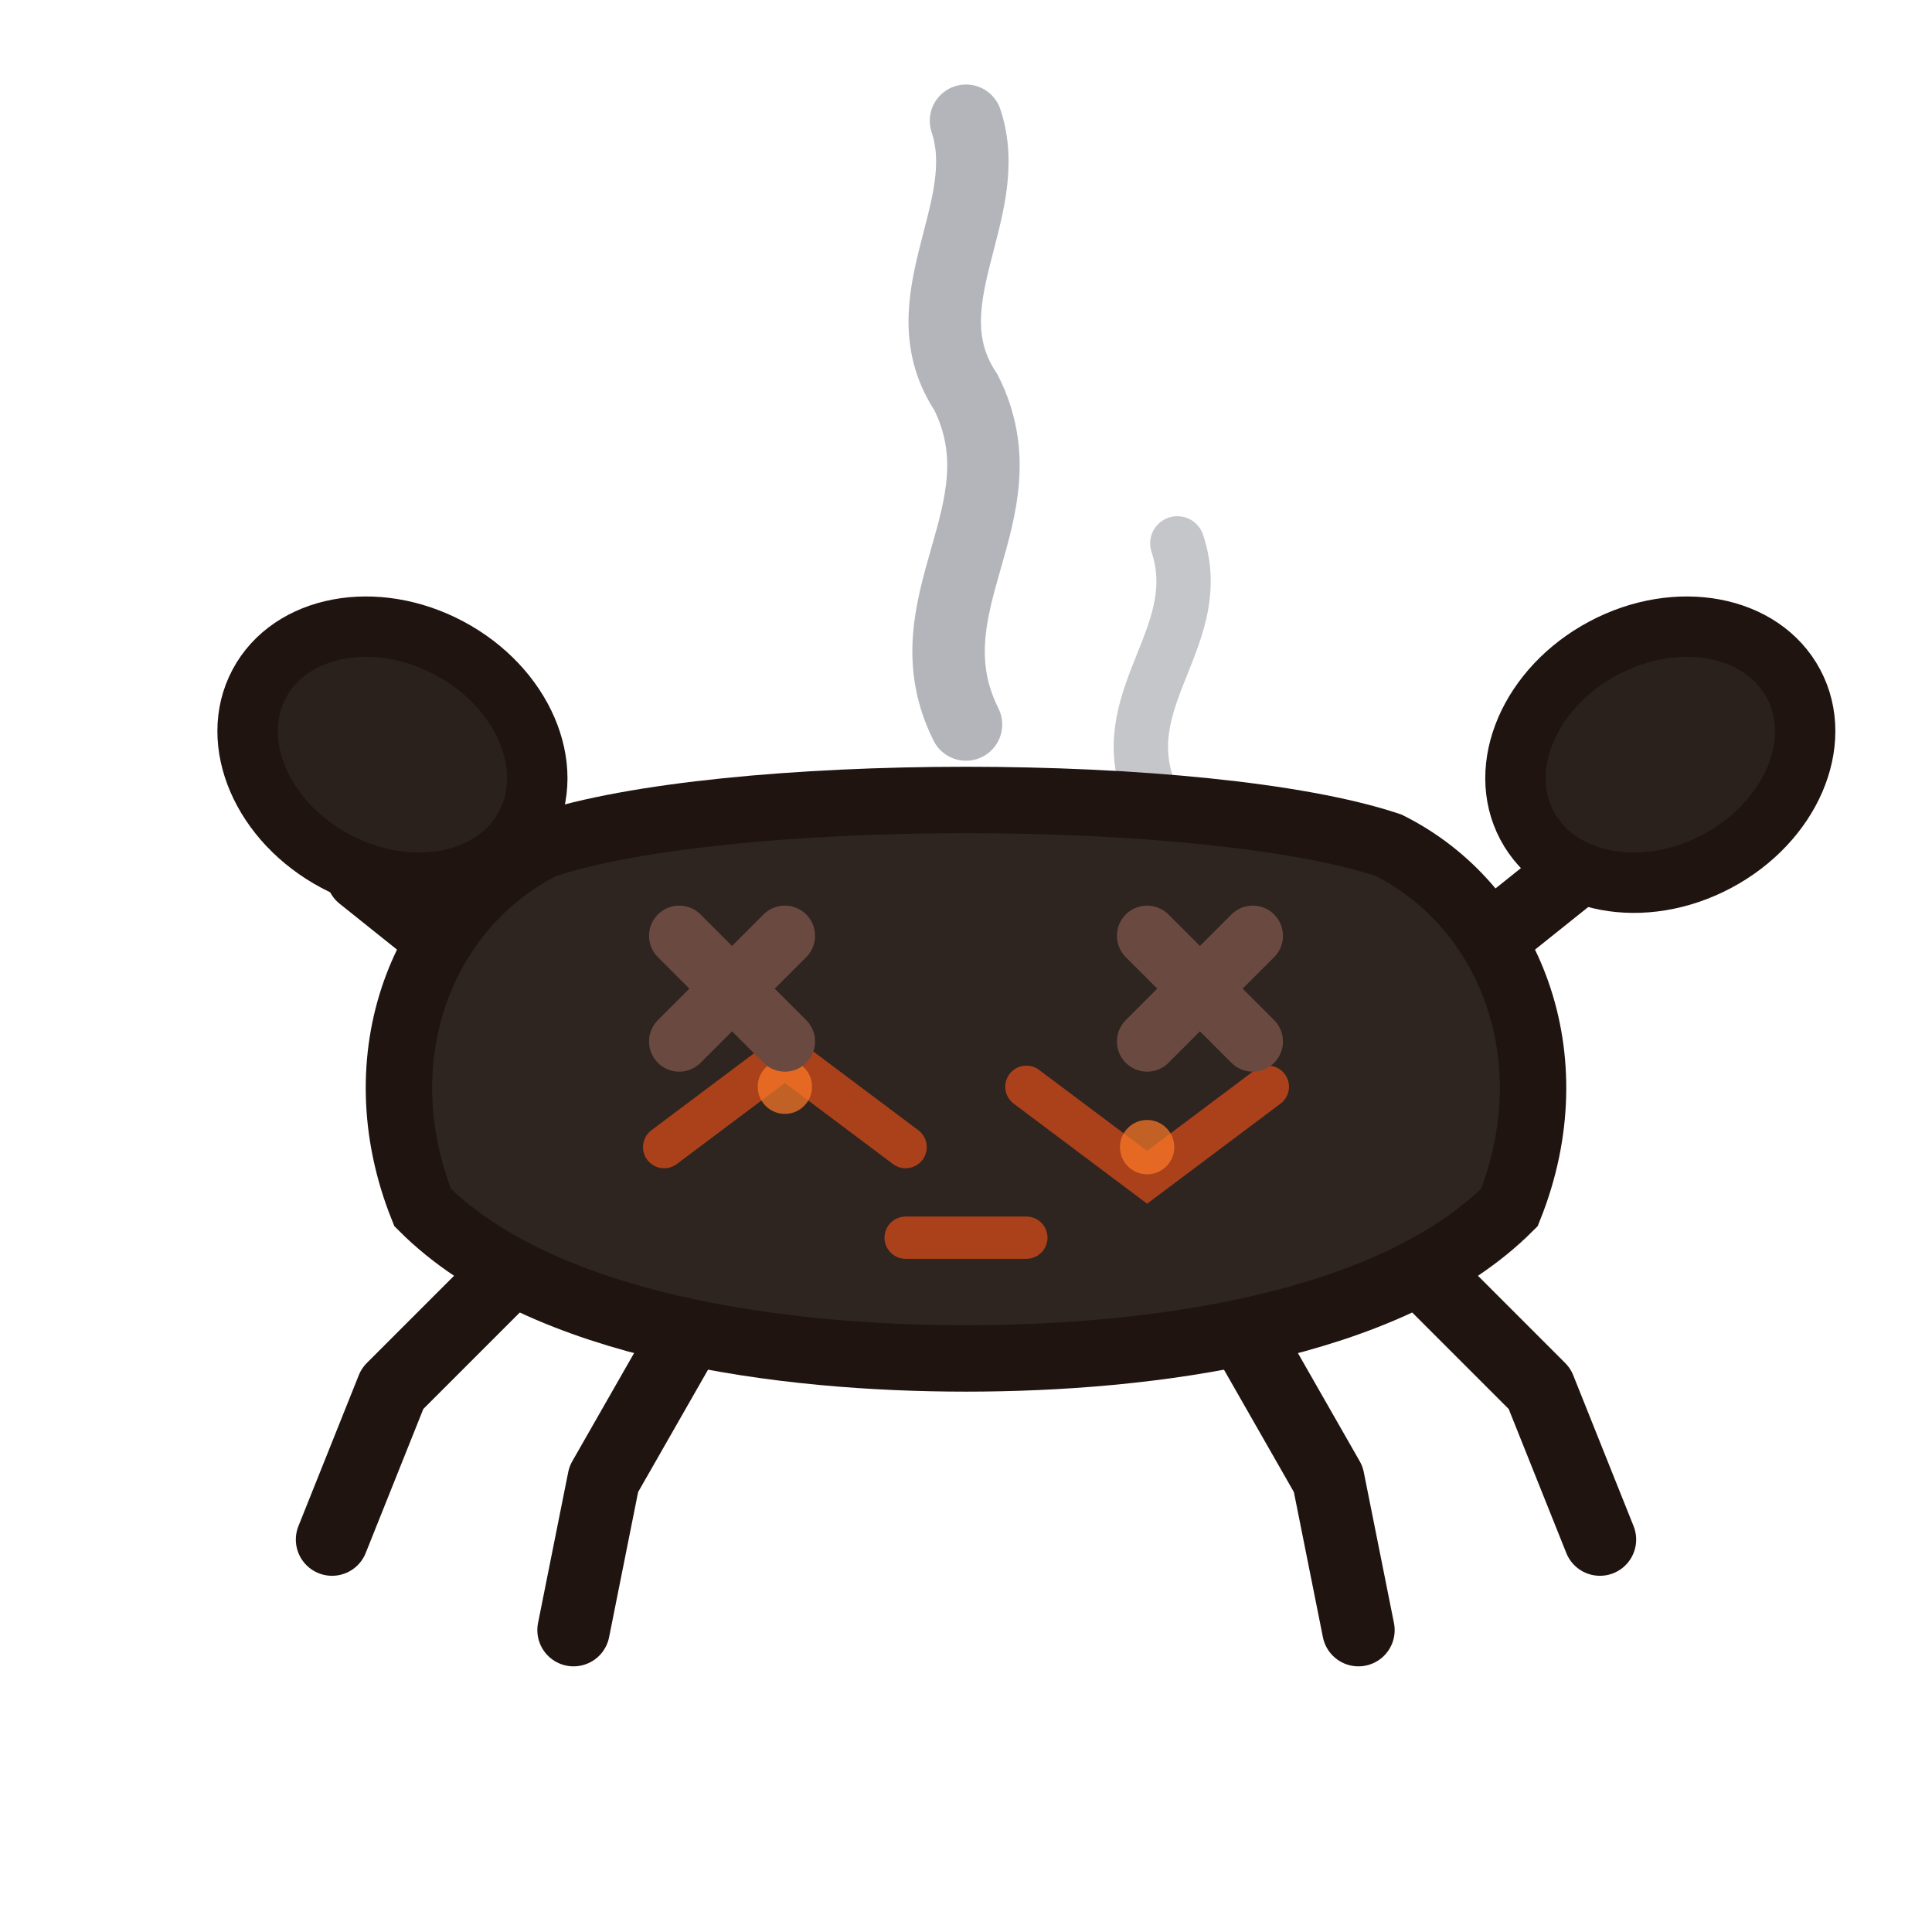
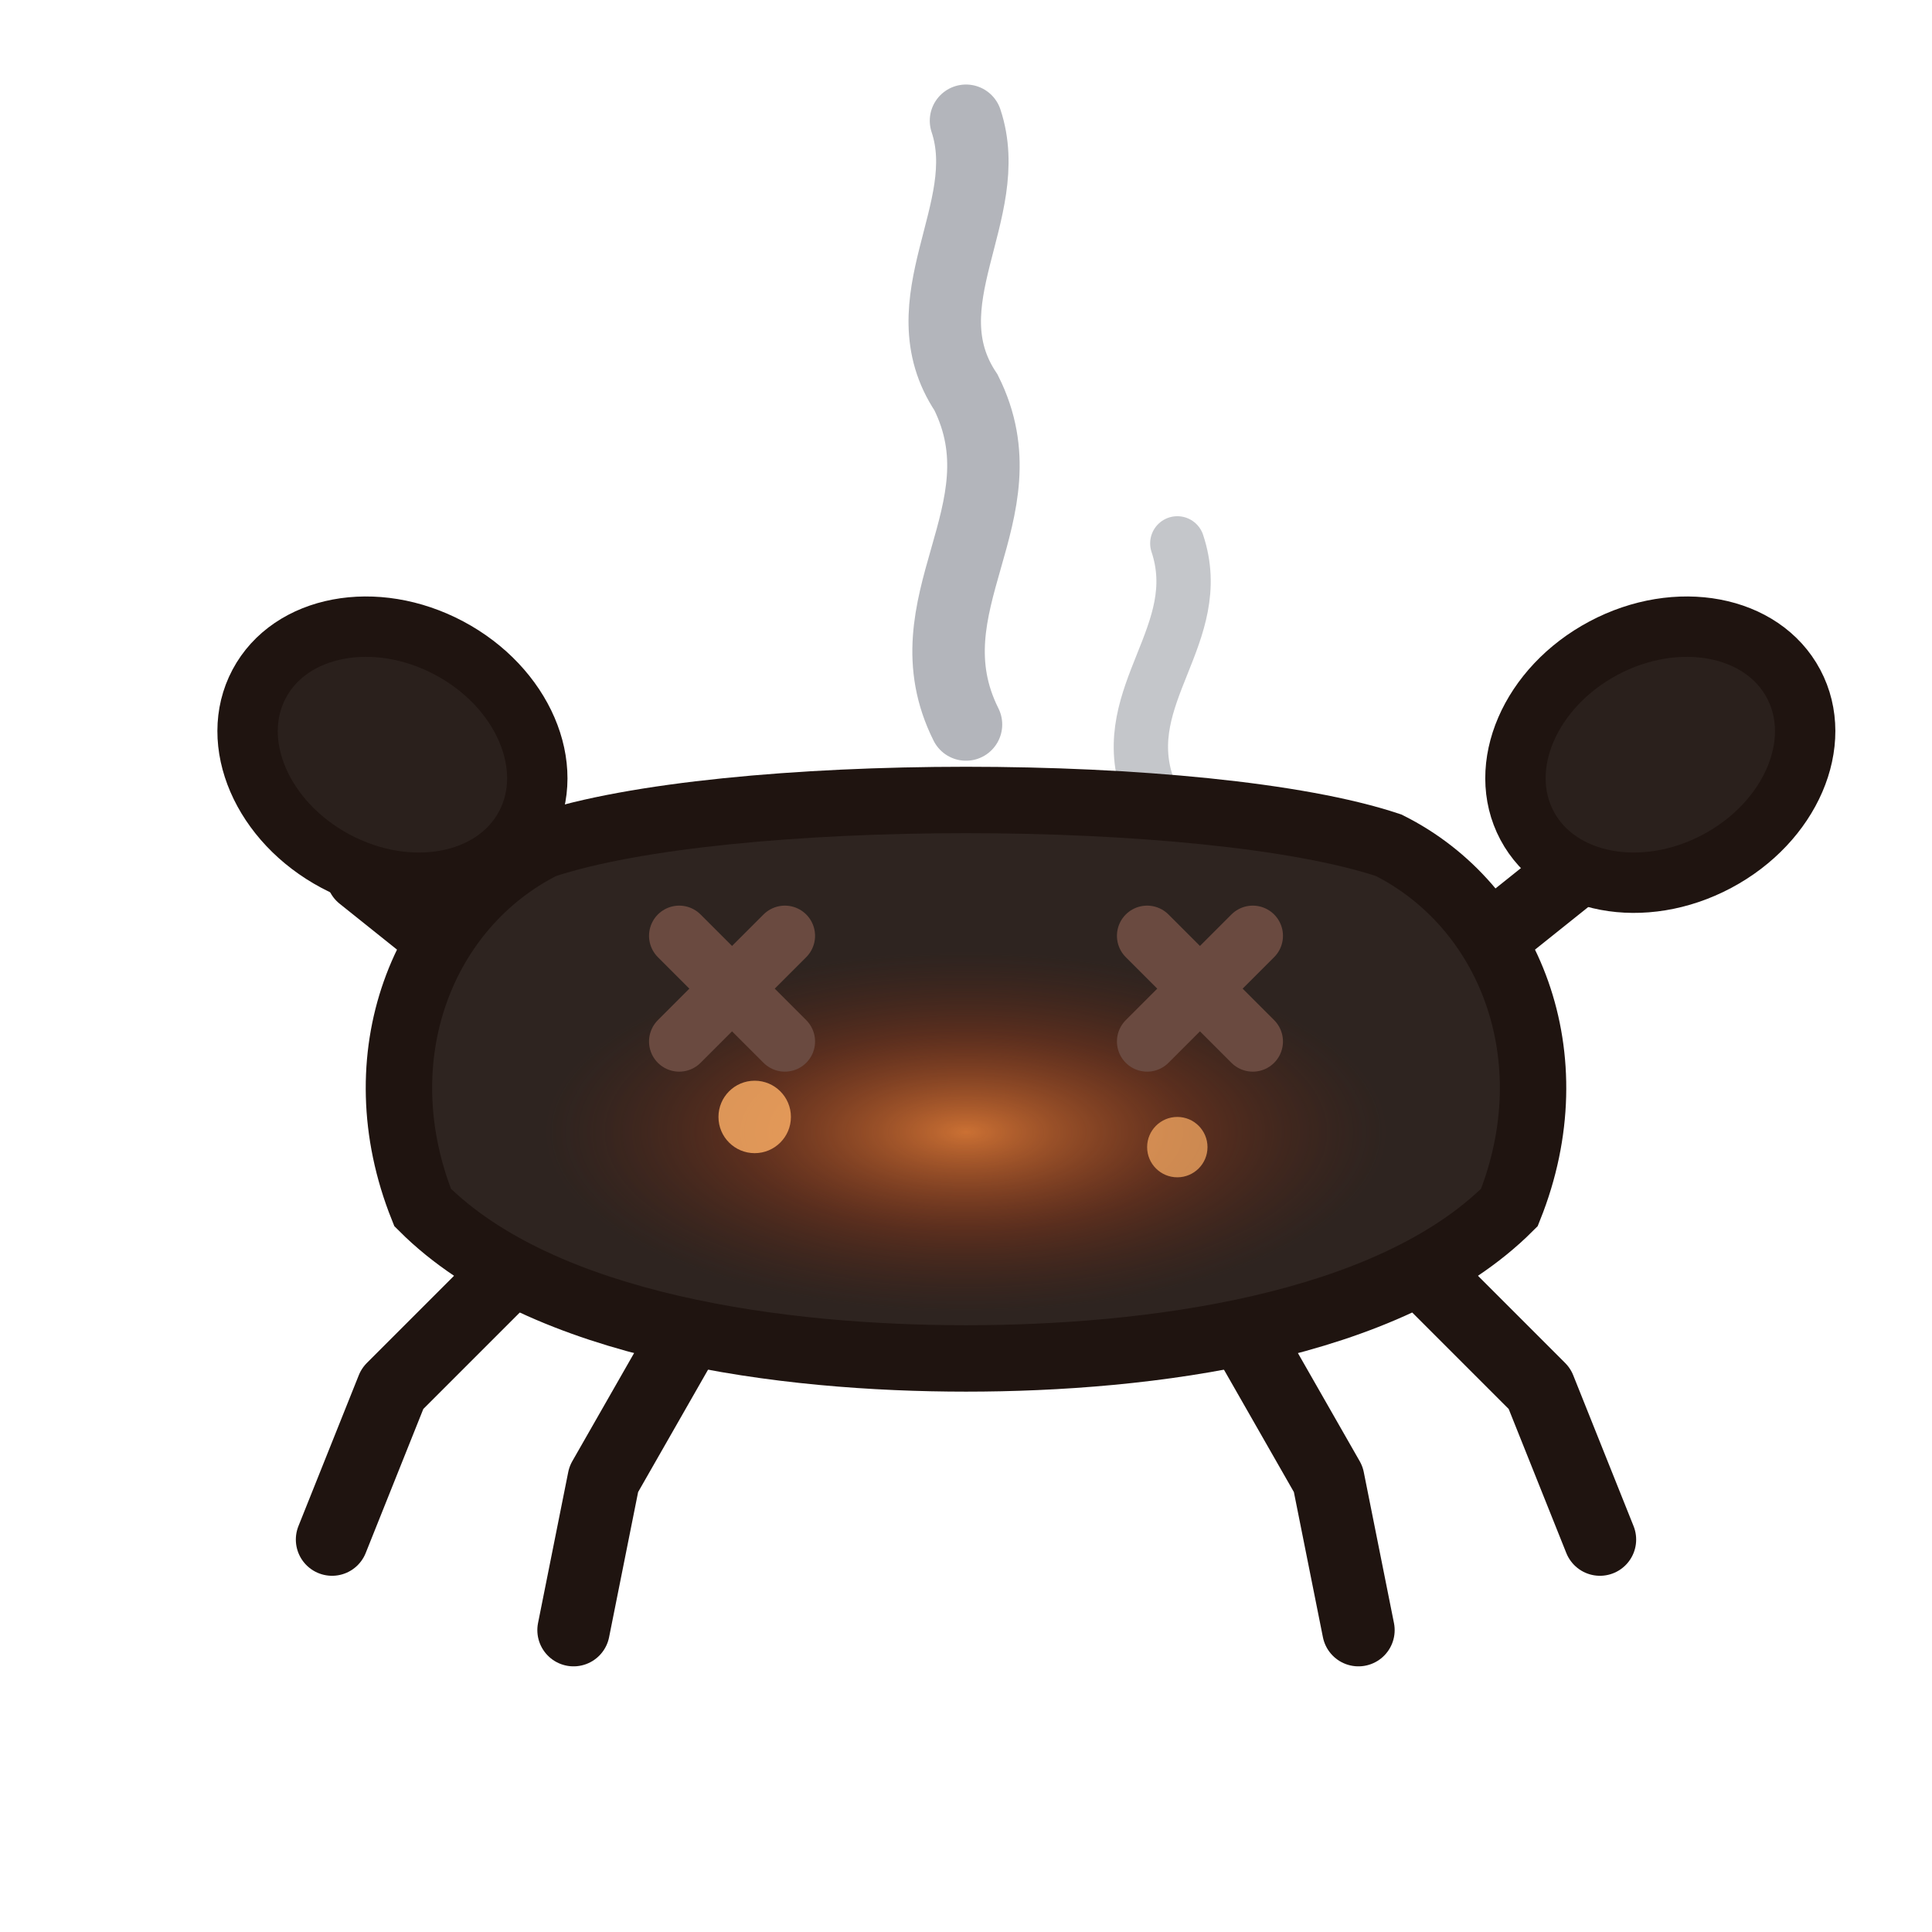
<svg xmlns="http://www.w3.org/2000/svg" viewBox="0 0 64 64">
  <path d="M32 24 C30 20 34 17 32 13 C30 10 33 7 32 4" fill="none" stroke="#8a8e96" stroke-width="2.4" stroke-linecap="round" opacity="0.65" />
  <path d="M38 26 C37 23 40 21 39 18" fill="none" stroke="#8a8e96" stroke-width="1.8" stroke-linecap="round" opacity="0.5" />
  <g fill="none" stroke="#1f1410" stroke-width="2.4" stroke-linecap="round" stroke-linejoin="round">
    <path d="M19 40 L13 46 L11 51" />
    <path d="M24 42 L20 49 L19 54" />
    <path d="M45 40 L51 46 L53 51" />
    <path d="M40 42 L44 49 L45 54" />
    <path d="M17 33 L12 29" />
    <path d="M47 33 L52 29" />
  </g>
  <ellipse cx="13" cy="25" rx="5" ry="4" fill="#2a201c" stroke="#1f1410" stroke-width="2" transform="rotate(28 13 25)" />
  <ellipse cx="55" cy="25" rx="5" ry="4" fill="#2a201c" stroke="#1f1410" stroke-width="2" transform="rotate(-28 55 25)" />
  <path d="M14 40 C12 35 14 30 18 28 C24 26 40 26 46 28 C50 30 52 35 50 40 C46 44 38 45 32 45 C26 45 18 44 14 40 Z" fill="#2e2420" stroke="#1f1410" stroke-width="2.2" />
-   <g fill="none" stroke="#c0461a" stroke-width="1.4" stroke-linecap="round" opacity="0.85">
-     <path d="M22 38 L26 35 L30 38" />
-     <path d="M34 36 L38 39 L42 36" />
-     <path d="M30 41 L34 41" />
-   </g>
-   <g fill="#ff7a26" opacity="0.7">
-     <circle cx="26" cy="36" r="0.9" />
-     <circle cx="38" cy="38" r="0.9" />
-   </g>
+   <defs>
+     <radialGradient id="infEmber" cx="0.5" cy="0.5" r="0.5">
+       <stop offset="0" stop-color="#ff8a3a" stop-opacity="0.75" />
+       <stop offset="0.55" stop-color="#c0461a" stop-opacity="0.3" />
+       <stop offset="1" stop-color="#7a2810" stop-opacity="0" />
+     </radialGradient>
+   </defs>
+   <ellipse cx="32" cy="37.5" rx="14" ry="6" fill="url(#infEmber)" />
+   <circle cx="25" cy="37" r="1.2" fill="#ffb066" opacity="0.8" />
+   <circle cx="39" cy="38" r="1" fill="#ffb066" opacity="0.7" />
  <g fill="none" stroke="#6a4a40" stroke-width="2" stroke-linecap="round">
    <path d="M22.5 31 L26 34.5 M26 31 L22.5 34.5" />
    <path d="M38 31 L41.5 34.5 M41.5 31 L38 34.5" />
  </g>
</svg>
